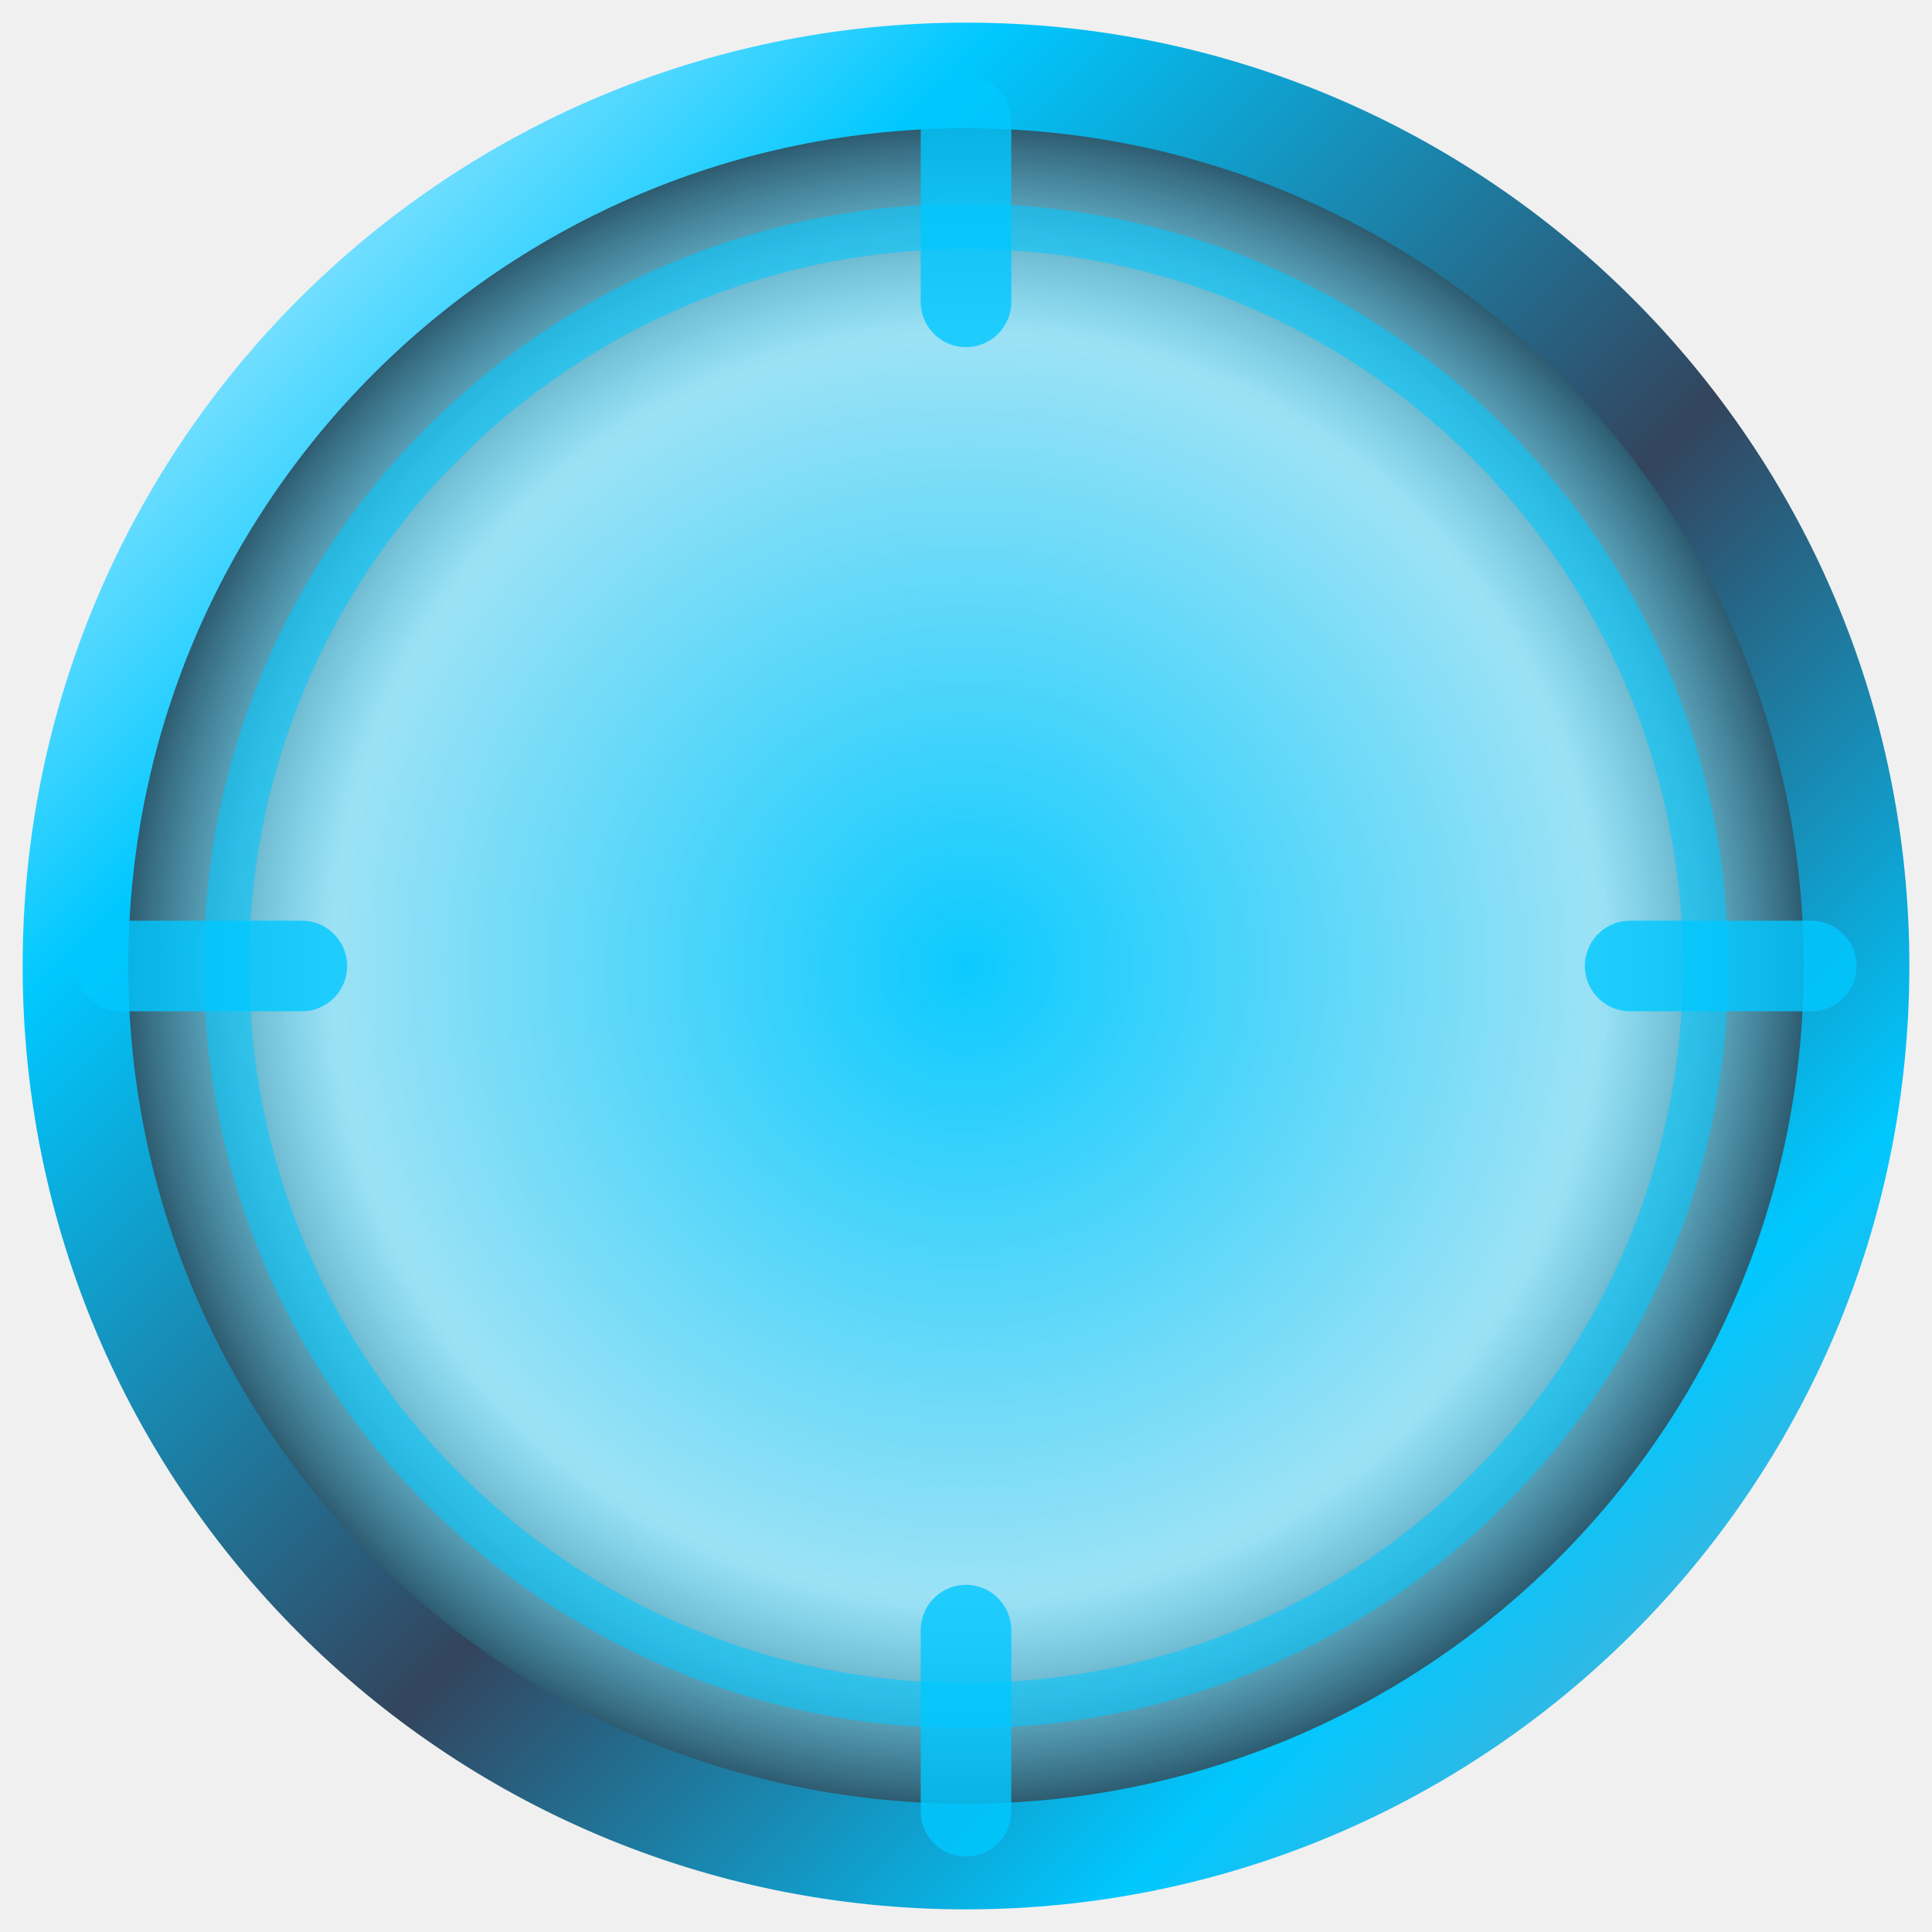
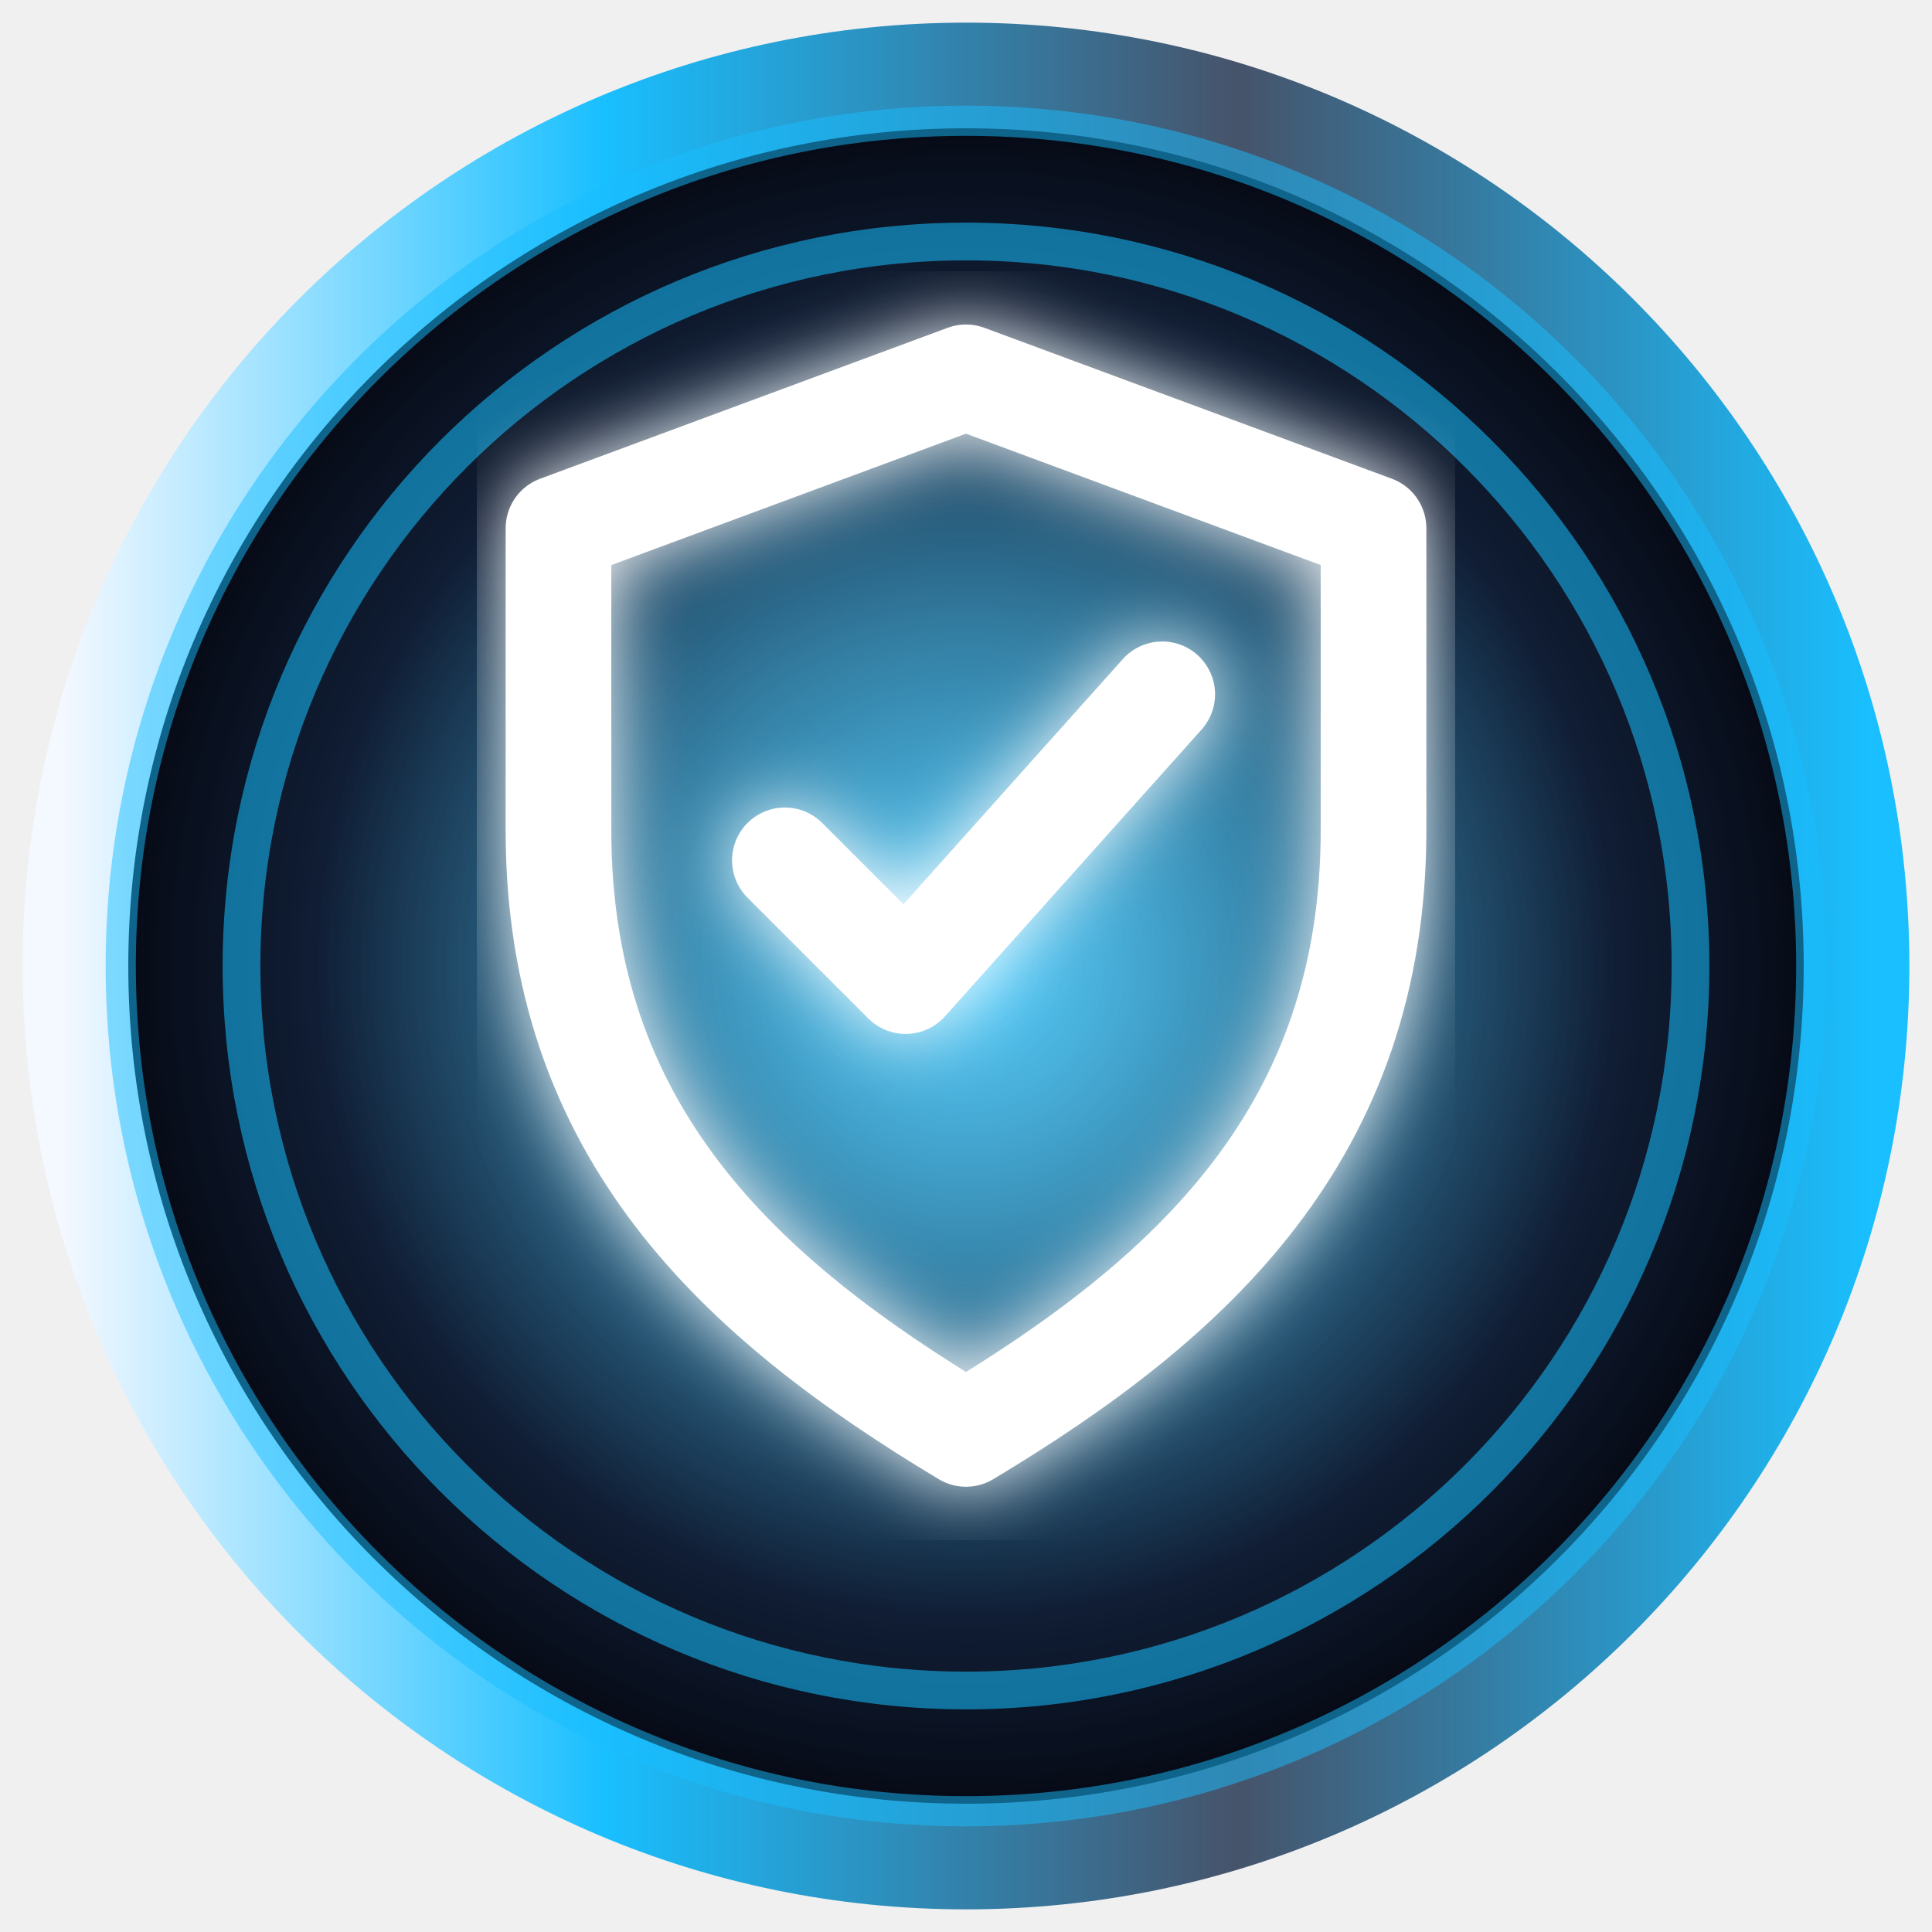
<svg xmlns="http://www.w3.org/2000/svg" viewBox="0 0 128 128">
  <defs>
-     <radialGradient id="bg">
-       <stop offset="0" stop-color="#00c8ff" stop-opacity=".95" />
-       <stop offset=".7" stop-color="#00c8ff" stop-opacity=".35" />
-       <stop offset="1" stop-color="#07101f" stop-opacity=".98" />
+     <radialGradient id="b">
+       <stop stop-color="#19bfff" stop-opacity=".72" />
+       <stop offset=".72" stop-color="#07152d" stop-opacity=".96" />
+       <stop offset="1" stop-color="#02030a" />
    </radialGradient>
-     <linearGradient id="ring" x1="0" y1="0" x2="1" y2="1">
-       <stop stop-color="#eef6ff" />
-       <stop offset=".25" stop-color="#00c8ff" />
-       <stop offset=".55" stop-color="#33445d" />
-       <stop offset=".8" stop-color="#00c8ff" />
-       <stop offset="1" stop-color="#8b9bb2" />
+     <linearGradient id="r">
+       <stop stop-color="#f4f8ff" />
+       <stop offset=".3" stop-color="#19bfff" />
+       <stop offset=".65" stop-color="#46536a" />
+       <stop offset="1" stop-color="#19bfff" />
    </linearGradient>
-     <linearGradient id="g" x1="0" y1="1" x2="1" y2="0">
-       <stop stop-color="#fff" />
-       <stop offset=".35" stop-color="#00c8ff" />
-       <stop offset="1" stop-color="#fff" />
-     </linearGradient>
-     <filter id="glow">
-       <feGaussianBlur stdDeviation="3" result="b" />
+     <filter id="g">
+       <feGaussianBlur stdDeviation="2.5" result="x" />
      <feMerge>
-         <feMergeNode in="b" />
+         <feMergeNode in="x" />
        <feMergeNode in="SourceGraphic" />
      </feMerge>
    </filter>
  </defs>
-   <circle cx="64" cy="64" r="59" fill="url(#bg)" stroke="url(#ring)" stroke-width="7" />
-   <circle cx="64" cy="64" r="49" fill="none" stroke="#00c8ff" stroke-opacity=".55" stroke-width="3" />
-   <path d="M64 8v12M64 108v12M8 64h12M108 64h12" stroke="#00c8ff" stroke-width="6" stroke-linecap="round" opacity=".8" />
-   <g filter="url(#glow)">undefined</g>
+   <circle cx="64" cy="64" r="59" fill="url(#b)" stroke="url(#r)" stroke-width="7" />
+   <circle cx="64" cy="64" r="48" fill="none" stroke="#19bfff" stroke-opacity=".55" stroke-width="2.5" />
+   <g fill="none" stroke="#fff" stroke-width="7" stroke-linecap="round" stroke-linejoin="round" filter="url(#g)">
+     <path d="M64 25l27 10v20c0 20-12 31-27 40C49 86 37 75 37 55V35z" />
+     <path d="M52 57l8 8 17-19" />
+   </g>
+   <circle cx="64" cy="64" r="56" fill="none" stroke="#19bfff" stroke-opacity=".5" stroke-width="2" />
</svg>
